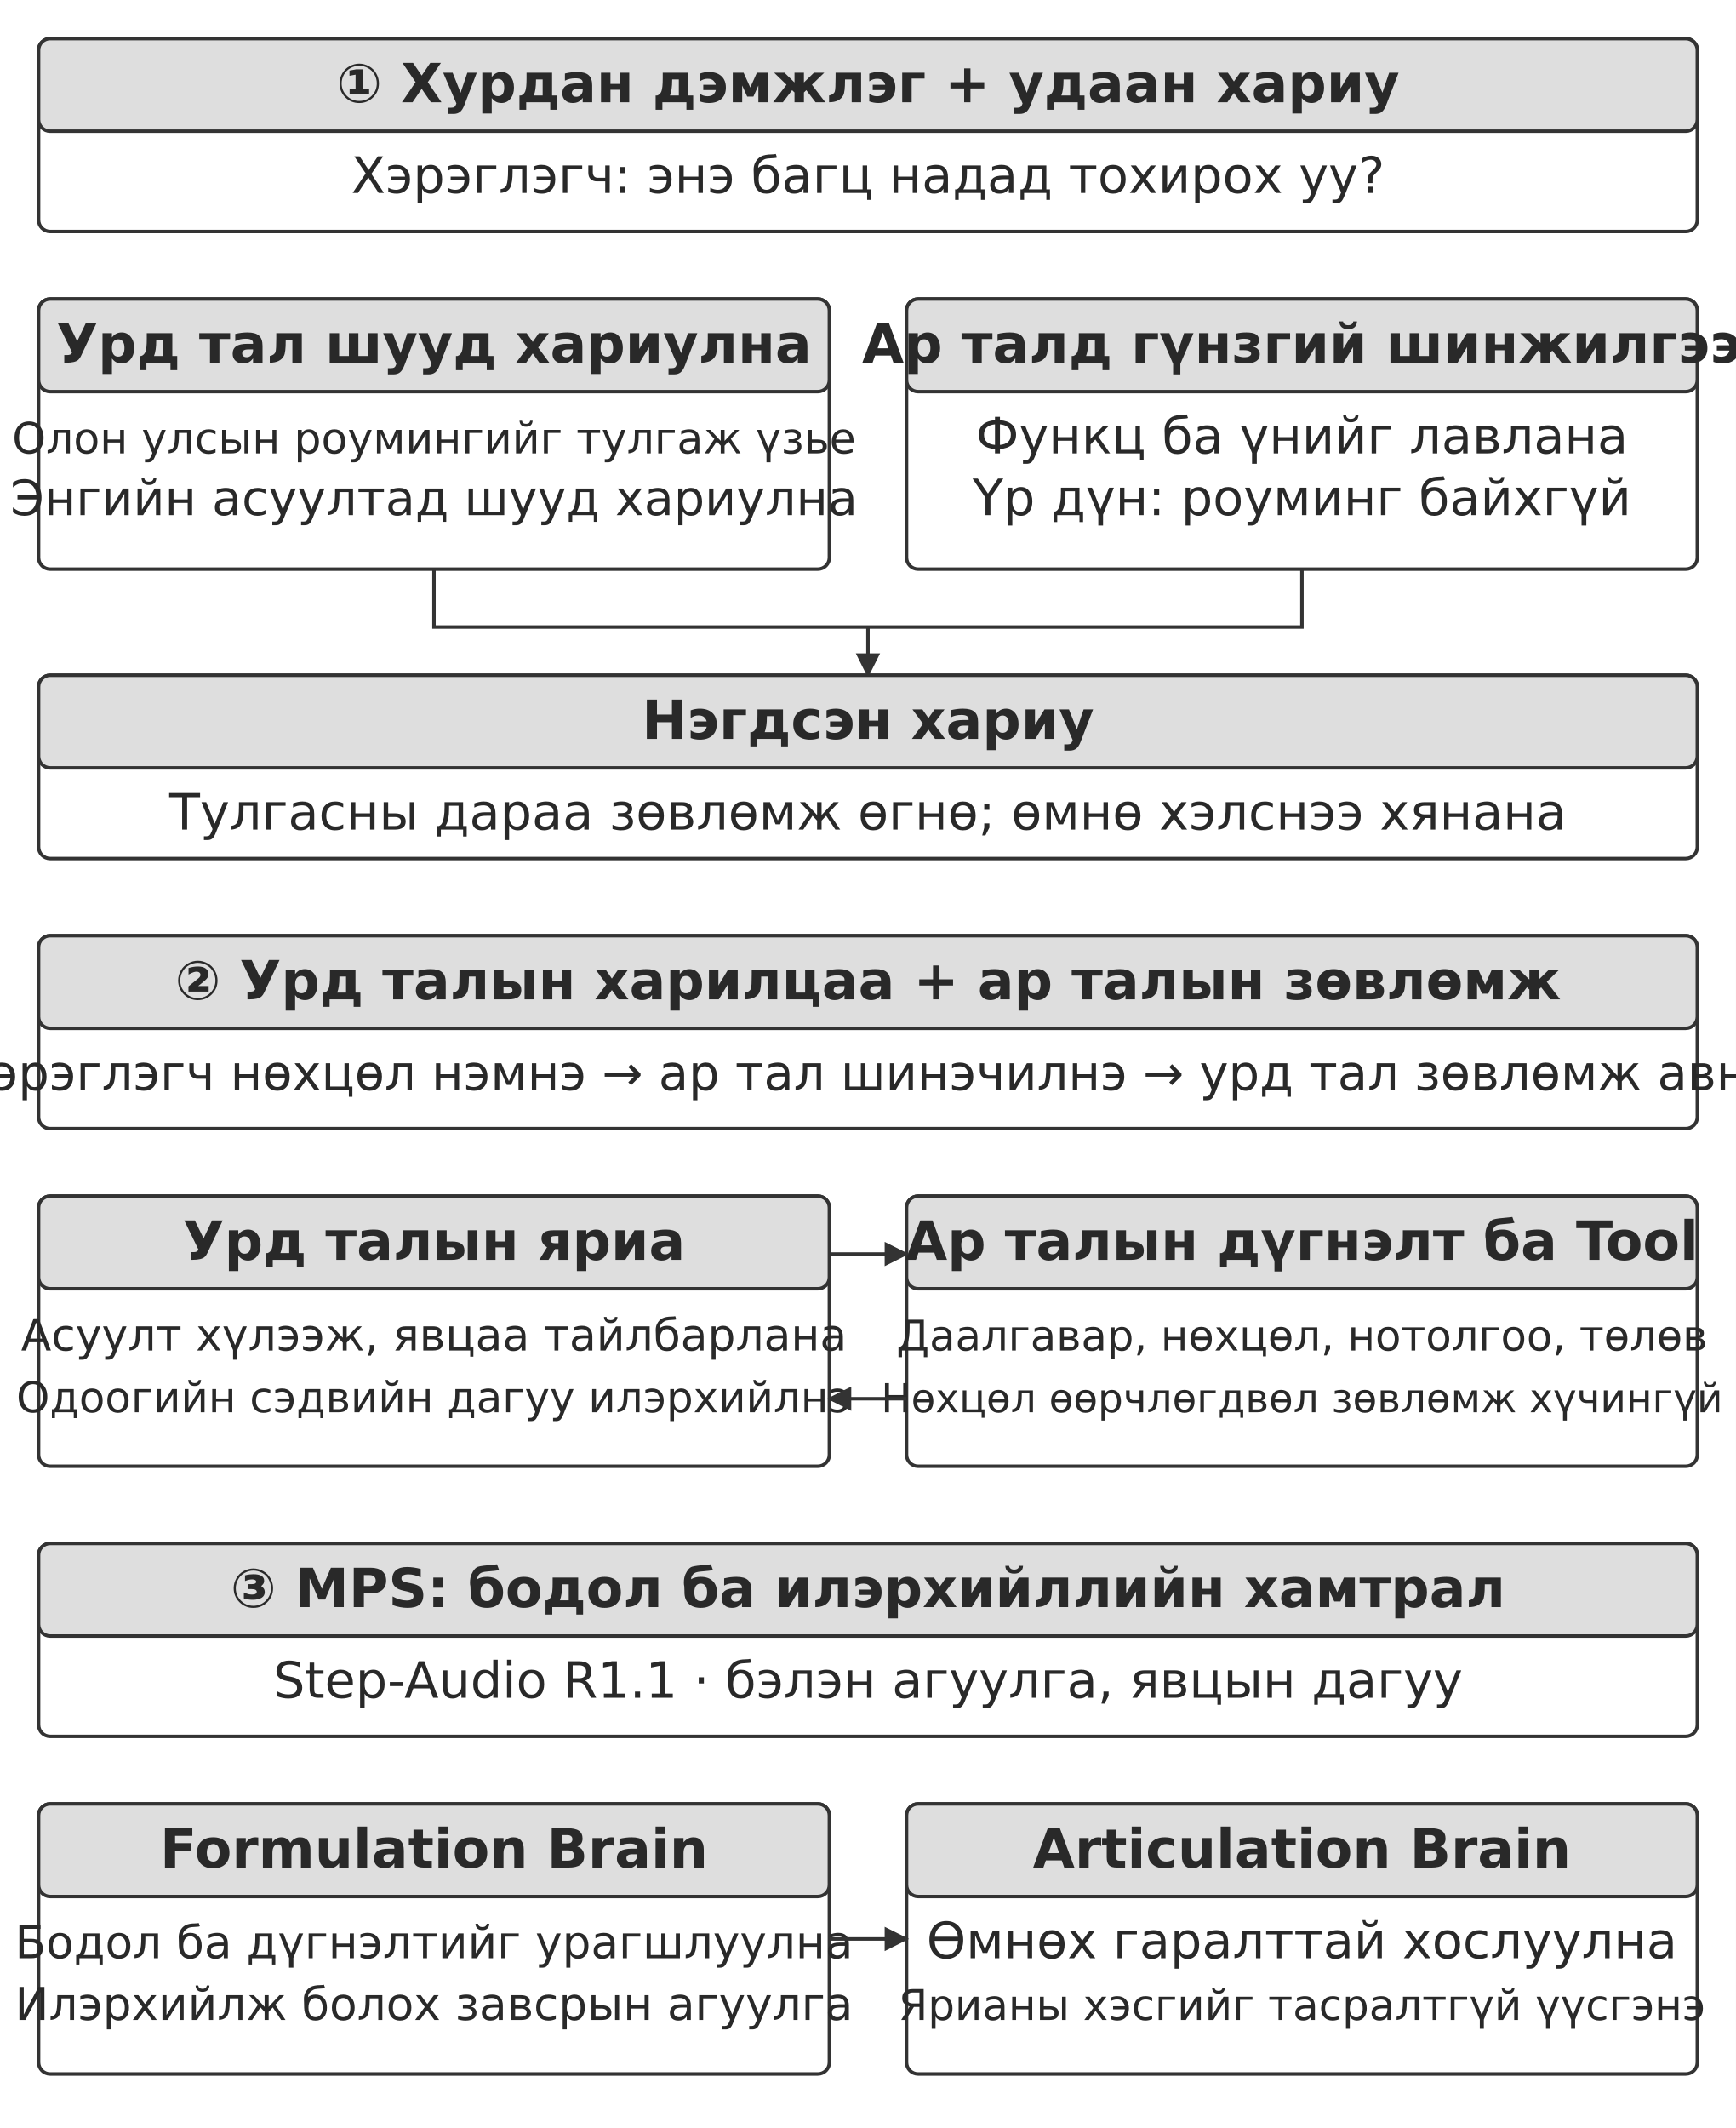
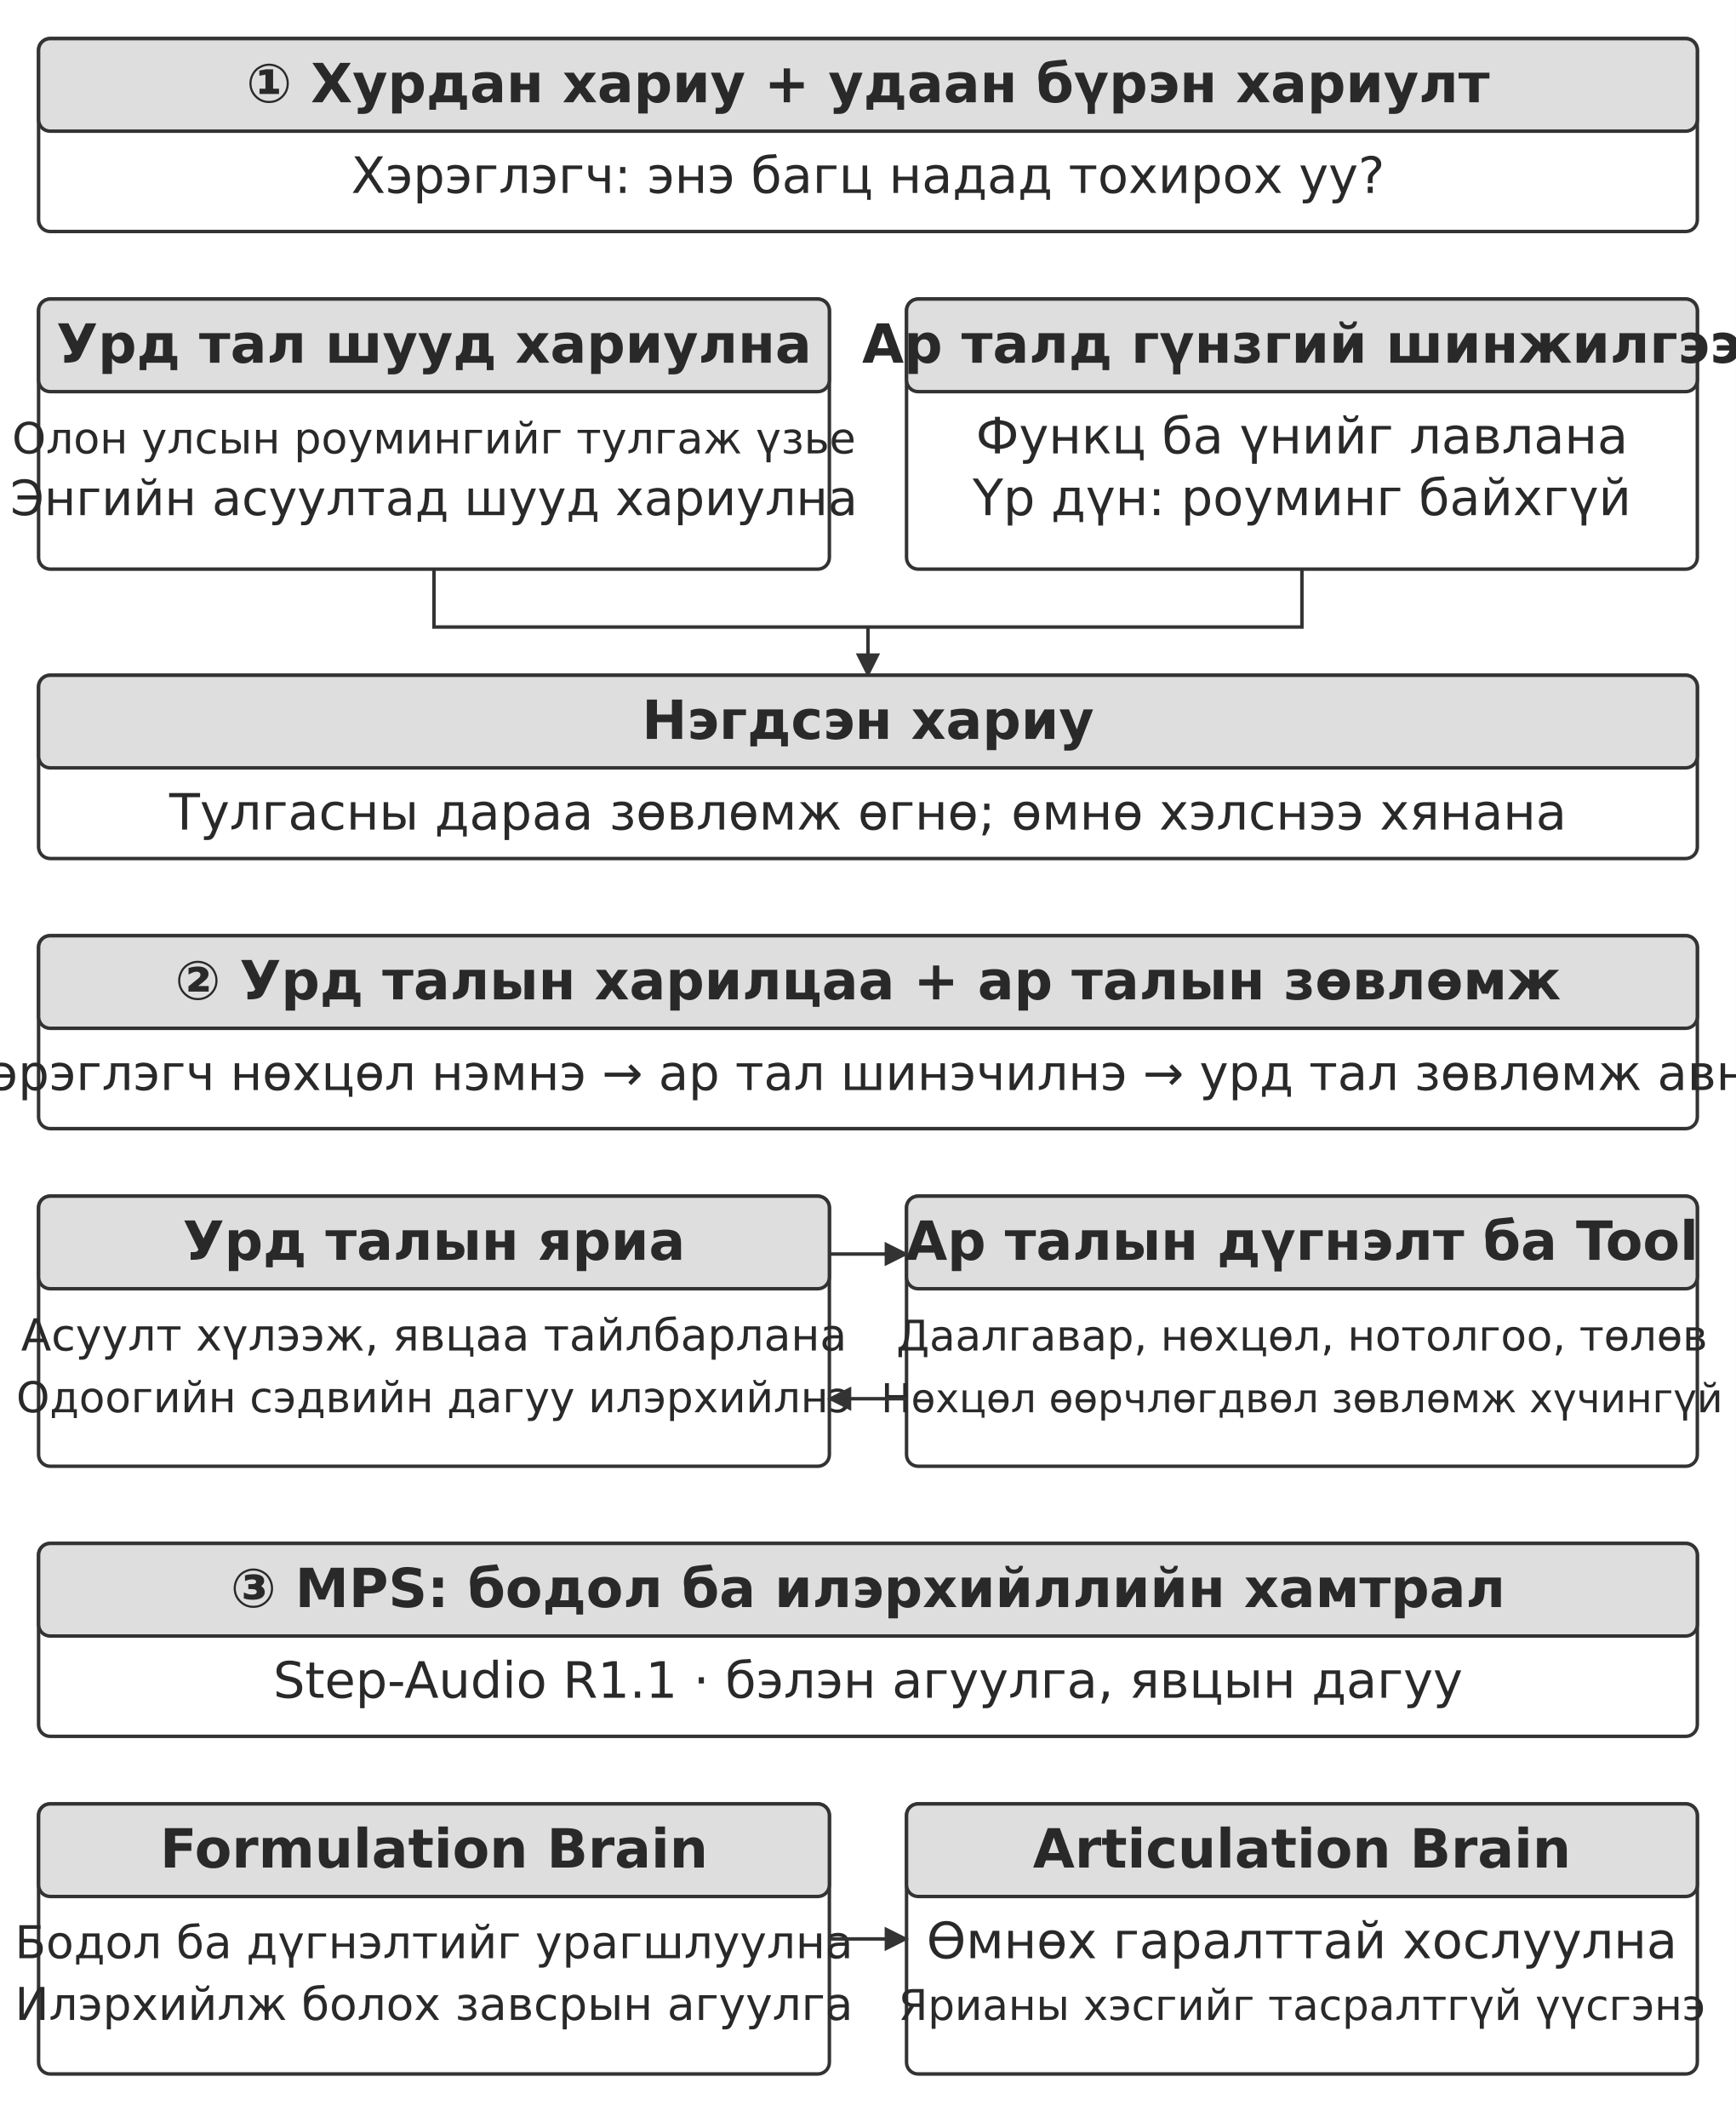
<svg xmlns="http://www.w3.org/2000/svg" width="106.000mm" height="129.909mm" viewBox="0 0 900 1103" role="img" aria-labelledby="title desc">
  <defs>
    <marker id="arrow" viewBox="0 0 10 10" refX="9" refY="5" markerWidth="7" markerHeight="7" orient="auto-start-reverse">
      <path d="M0 0 L10 5 L0 10 Z" fill="#333333" />
    </marker>
  </defs>
  <rect width="900" height="1103" fill="#ffffff" y="0" />
  <rect x="20" y="20" width="860" height="100" rx="6" fill="#ffffff" stroke="#333333" stroke-width="1.8" />
  <rect x="20" y="20" width="860" height="48" rx="6" fill="#dedede" stroke="#333333" stroke-width="1.8" />
-   <text x="450" y="53" text-anchor="middle" font-family="&quot;DejaVu Sans&quot;, Arial, &quot;Helvetica Neue&quot;, sans-serif" font-size="28.0" font-weight="700" fill="#292929">① Хурдан дэмжлэг + удаан хариу</text>
+   <text x="450" y="53" text-anchor="middle" font-family="&quot;DejaVu Sans&quot;, Arial, &quot;Helvetica Neue&quot;, sans-serif" font-size="28.0" font-weight="700" fill="#292929">① Хурдан хариу + удаан бүрэн хариулт</text>
  <text x="450" y="100" text-anchor="middle" font-family="&quot;DejaVu Sans&quot;, Arial, &quot;Helvetica Neue&quot;, sans-serif" font-size="26.0" font-weight="400" fill="#292929">Хэрэглэгч: энэ багц надад тохирох уу?</text>
  <rect x="20" y="155" width="410" height="140" rx="6" fill="#ffffff" stroke="#333333" stroke-width="1.8" />
  <rect x="20" y="155" width="410" height="48" rx="6" fill="#dedede" stroke="#333333" stroke-width="1.8" />
  <text x="225" y="188" text-anchor="middle" font-family="&quot;DejaVu Sans&quot;, Arial, &quot;Helvetica Neue&quot;, sans-serif" font-size="28.0" font-weight="700" fill="#292929">Урд тал шууд хариулна</text>
  <text x="225" y="235" text-anchor="middle" font-family="&quot;DejaVu Sans&quot;, Arial, &quot;Helvetica Neue&quot;, sans-serif" font-size="22.3" font-weight="400" fill="#292929">Олон улсын роумингийг тулгаж үзье</text>
  <text x="225" y="267" text-anchor="middle" font-family="&quot;DejaVu Sans&quot;, Arial, &quot;Helvetica Neue&quot;, sans-serif" font-size="25.2" font-weight="400" fill="#292929">Энгийн асуултад шууд хариулна</text>
  <rect x="470" y="155" width="410" height="140" rx="6" fill="#ffffff" stroke="#333333" stroke-width="1.8" />
  <rect x="470" y="155" width="410" height="48" rx="6" fill="#dedede" stroke="#333333" stroke-width="1.8" />
  <text x="675" y="188" text-anchor="middle" font-family="&quot;DejaVu Sans&quot;, Arial, &quot;Helvetica Neue&quot;, sans-serif" font-size="28.0" font-weight="700" fill="#292929">Ар талд гүнзгий шинжилгээ</text>
  <text x="675" y="235" text-anchor="middle" font-family="&quot;DejaVu Sans&quot;, Arial, &quot;Helvetica Neue&quot;, sans-serif" font-size="26.0" font-weight="400" fill="#292929">Функц ба үнийг лавлана</text>
  <text x="675" y="267" text-anchor="middle" font-family="&quot;DejaVu Sans&quot;, Arial, &quot;Helvetica Neue&quot;, sans-serif" font-size="26.0" font-weight="400" fill="#292929">Үр дүн: роуминг байхгүй</text>
  <path d="M225 295 L225 325 L675 325 L675 295" fill="none" stroke="#333333" stroke-width="1.8" />
  <path d="M450 325 L450 350" fill="none" stroke="#333333" stroke-width="1.8" marker-end="url(#arrow)" />
  <rect x="20" y="350" width="860" height="95" rx="6" fill="#ffffff" stroke="#333333" stroke-width="1.8" />
  <rect x="20" y="350" width="860" height="48" rx="6" fill="#dedede" stroke="#333333" stroke-width="1.8" />
  <text x="450" y="383" text-anchor="middle" font-family="&quot;DejaVu Sans&quot;, Arial, &quot;Helvetica Neue&quot;, sans-serif" font-size="28.0" font-weight="700" fill="#292929">Нэгдсэн хариу</text>
  <text x="450" y="430" text-anchor="middle" font-family="&quot;DejaVu Sans&quot;, Arial, &quot;Helvetica Neue&quot;, sans-serif" font-size="26.0" font-weight="400" fill="#292929">Тулгасны дараа зөвлөмж өгнө; өмнө хэлснээ хянана</text>
  <rect x="20" y="485" width="860" height="100" rx="6" fill="#ffffff" stroke="#333333" stroke-width="1.8" />
  <rect x="20" y="485" width="860" height="48" rx="6" fill="#dedede" stroke="#333333" stroke-width="1.8" />
  <text x="450" y="518" text-anchor="middle" font-family="&quot;DejaVu Sans&quot;, Arial, &quot;Helvetica Neue&quot;, sans-serif" font-size="28.0" font-weight="700" fill="#292929">② Урд талын харилцаа + ар талын зөвлөмж</text>
  <text x="450" y="565" text-anchor="middle" font-family="&quot;DejaVu Sans&quot;, Arial, &quot;Helvetica Neue&quot;, sans-serif" font-size="25.4" font-weight="400" fill="#292929">Хэрэглэгч нөхцөл нэмнэ → ар тал шинэчилнэ → урд тал зөвлөмж авна</text>
  <rect x="20" y="620" width="410" height="140" rx="6" fill="#ffffff" stroke="#333333" stroke-width="1.8" />
  <rect x="20" y="620" width="410" height="48" rx="6" fill="#dedede" stroke="#333333" stroke-width="1.8" />
  <text x="225" y="653" text-anchor="middle" font-family="&quot;DejaVu Sans&quot;, Arial, &quot;Helvetica Neue&quot;, sans-serif" font-size="28.0" font-weight="700" fill="#292929">Урд талын яриа</text>
  <text x="225" y="700" text-anchor="middle" font-family="&quot;DejaVu Sans&quot;, Arial, &quot;Helvetica Neue&quot;, sans-serif" font-size="22.9" font-weight="400" fill="#292929">Асуулт хүлээж, явцаа тайлбарлана</text>
  <text x="225" y="732" text-anchor="middle" font-family="&quot;DejaVu Sans&quot;, Arial, &quot;Helvetica Neue&quot;, sans-serif" font-size="22.0" font-weight="400" fill="#292929">Одоогийн сэдвийн дагуу илэрхийлнэ</text>
  <rect x="470" y="620" width="410" height="140" rx="6" fill="#ffffff" stroke="#333333" stroke-width="1.8" />
  <rect x="470" y="620" width="410" height="48" rx="6" fill="#dedede" stroke="#333333" stroke-width="1.8" />
  <text x="675" y="653" text-anchor="middle" font-family="&quot;DejaVu Sans&quot;, Arial, &quot;Helvetica Neue&quot;, sans-serif" font-size="28.0" font-weight="700" fill="#292929">Ар талын дүгнэлт ба Tool</text>
  <text x="675" y="700" text-anchor="middle" font-family="&quot;DejaVu Sans&quot;, Arial, &quot;Helvetica Neue&quot;, sans-serif" font-size="21.9" font-weight="400" fill="#292929">Даалгавар, нөхцөл, нотолгоо, төлөв</text>
  <text x="675" y="732" text-anchor="middle" font-family="&quot;DejaVu Sans&quot;, Arial, &quot;Helvetica Neue&quot;, sans-serif" font-size="20.7" font-weight="400" fill="#292929">Нөхцөл өөрчлөгдвөл зөвлөмж хүчингүй</text>
  <path d="M430 650 L470 650" fill="none" stroke="#333333" stroke-width="1.8" marker-end="url(#arrow)" />
  <path d="M470 725 L430 725" fill="none" stroke="#333333" stroke-width="1.8" marker-end="url(#arrow)" />
  <rect x="20" y="800" width="860" height="100" rx="6" fill="#ffffff" stroke="#333333" stroke-width="1.8" />
  <rect x="20" y="800" width="860" height="48" rx="6" fill="#dedede" stroke="#333333" stroke-width="1.8" />
  <text x="450" y="833" text-anchor="middle" font-family="&quot;DejaVu Sans&quot;, Arial, &quot;Helvetica Neue&quot;, sans-serif" font-size="28.0" font-weight="700" fill="#292929">③ MPS: бодол ба илэрхийллийн хамтрал</text>
  <text x="450" y="880" text-anchor="middle" font-family="&quot;DejaVu Sans&quot;, Arial, &quot;Helvetica Neue&quot;, sans-serif" font-size="26.0" font-weight="400" fill="#292929">Step-Audio R1.1 · бэлэн агуулга, явцын дагуу</text>
  <rect x="20" y="935" width="410" height="140" rx="6" fill="#ffffff" stroke="#333333" stroke-width="1.8" />
  <rect x="20" y="935" width="410" height="48" rx="6" fill="#dedede" stroke="#333333" stroke-width="1.8" />
  <text x="225" y="968" text-anchor="middle" font-family="&quot;DejaVu Sans&quot;, Arial, &quot;Helvetica Neue&quot;, sans-serif" font-size="28.0" font-weight="700" fill="#292929">Formulation Brain</text>
  <text x="225" y="1015" text-anchor="middle" font-family="&quot;DejaVu Sans&quot;, Arial, &quot;Helvetica Neue&quot;, sans-serif" font-size="23.5" font-weight="400" fill="#292929">Бодол ба дүгнэлтийг урагшлуулна</text>
  <text x="225" y="1047" text-anchor="middle" font-family="&quot;DejaVu Sans&quot;, Arial, &quot;Helvetica Neue&quot;, sans-serif" font-size="23.5" font-weight="400" fill="#292929">Илэрхийлж болох завсрын агуулга</text>
  <rect x="470" y="935" width="410" height="140" rx="6" fill="#ffffff" stroke="#333333" stroke-width="1.8" />
  <rect x="470" y="935" width="410" height="48" rx="6" fill="#dedede" stroke="#333333" stroke-width="1.8" />
  <text x="675" y="968" text-anchor="middle" font-family="&quot;DejaVu Sans&quot;, Arial, &quot;Helvetica Neue&quot;, sans-serif" font-size="28.0" font-weight="700" fill="#292929">Articulation Brain</text>
  <text x="675" y="1015" text-anchor="middle" font-family="&quot;DejaVu Sans&quot;, Arial, &quot;Helvetica Neue&quot;, sans-serif" font-size="26.0" font-weight="400" fill="#292929">Өмнөх гаралттай хослуулна</text>
  <text x="675" y="1047" text-anchor="middle" font-family="&quot;DejaVu Sans&quot;, Arial, &quot;Helvetica Neue&quot;, sans-serif" font-size="22.0" font-weight="400" fill="#292929">Ярианы хэсгийг тасралтгүй үүсгэнэ</text>
  <path d="M430 1005 L470 1005" fill="none" stroke="#333333" stroke-width="1.8" marker-end="url(#arrow)" />
  <defs />
</svg>
